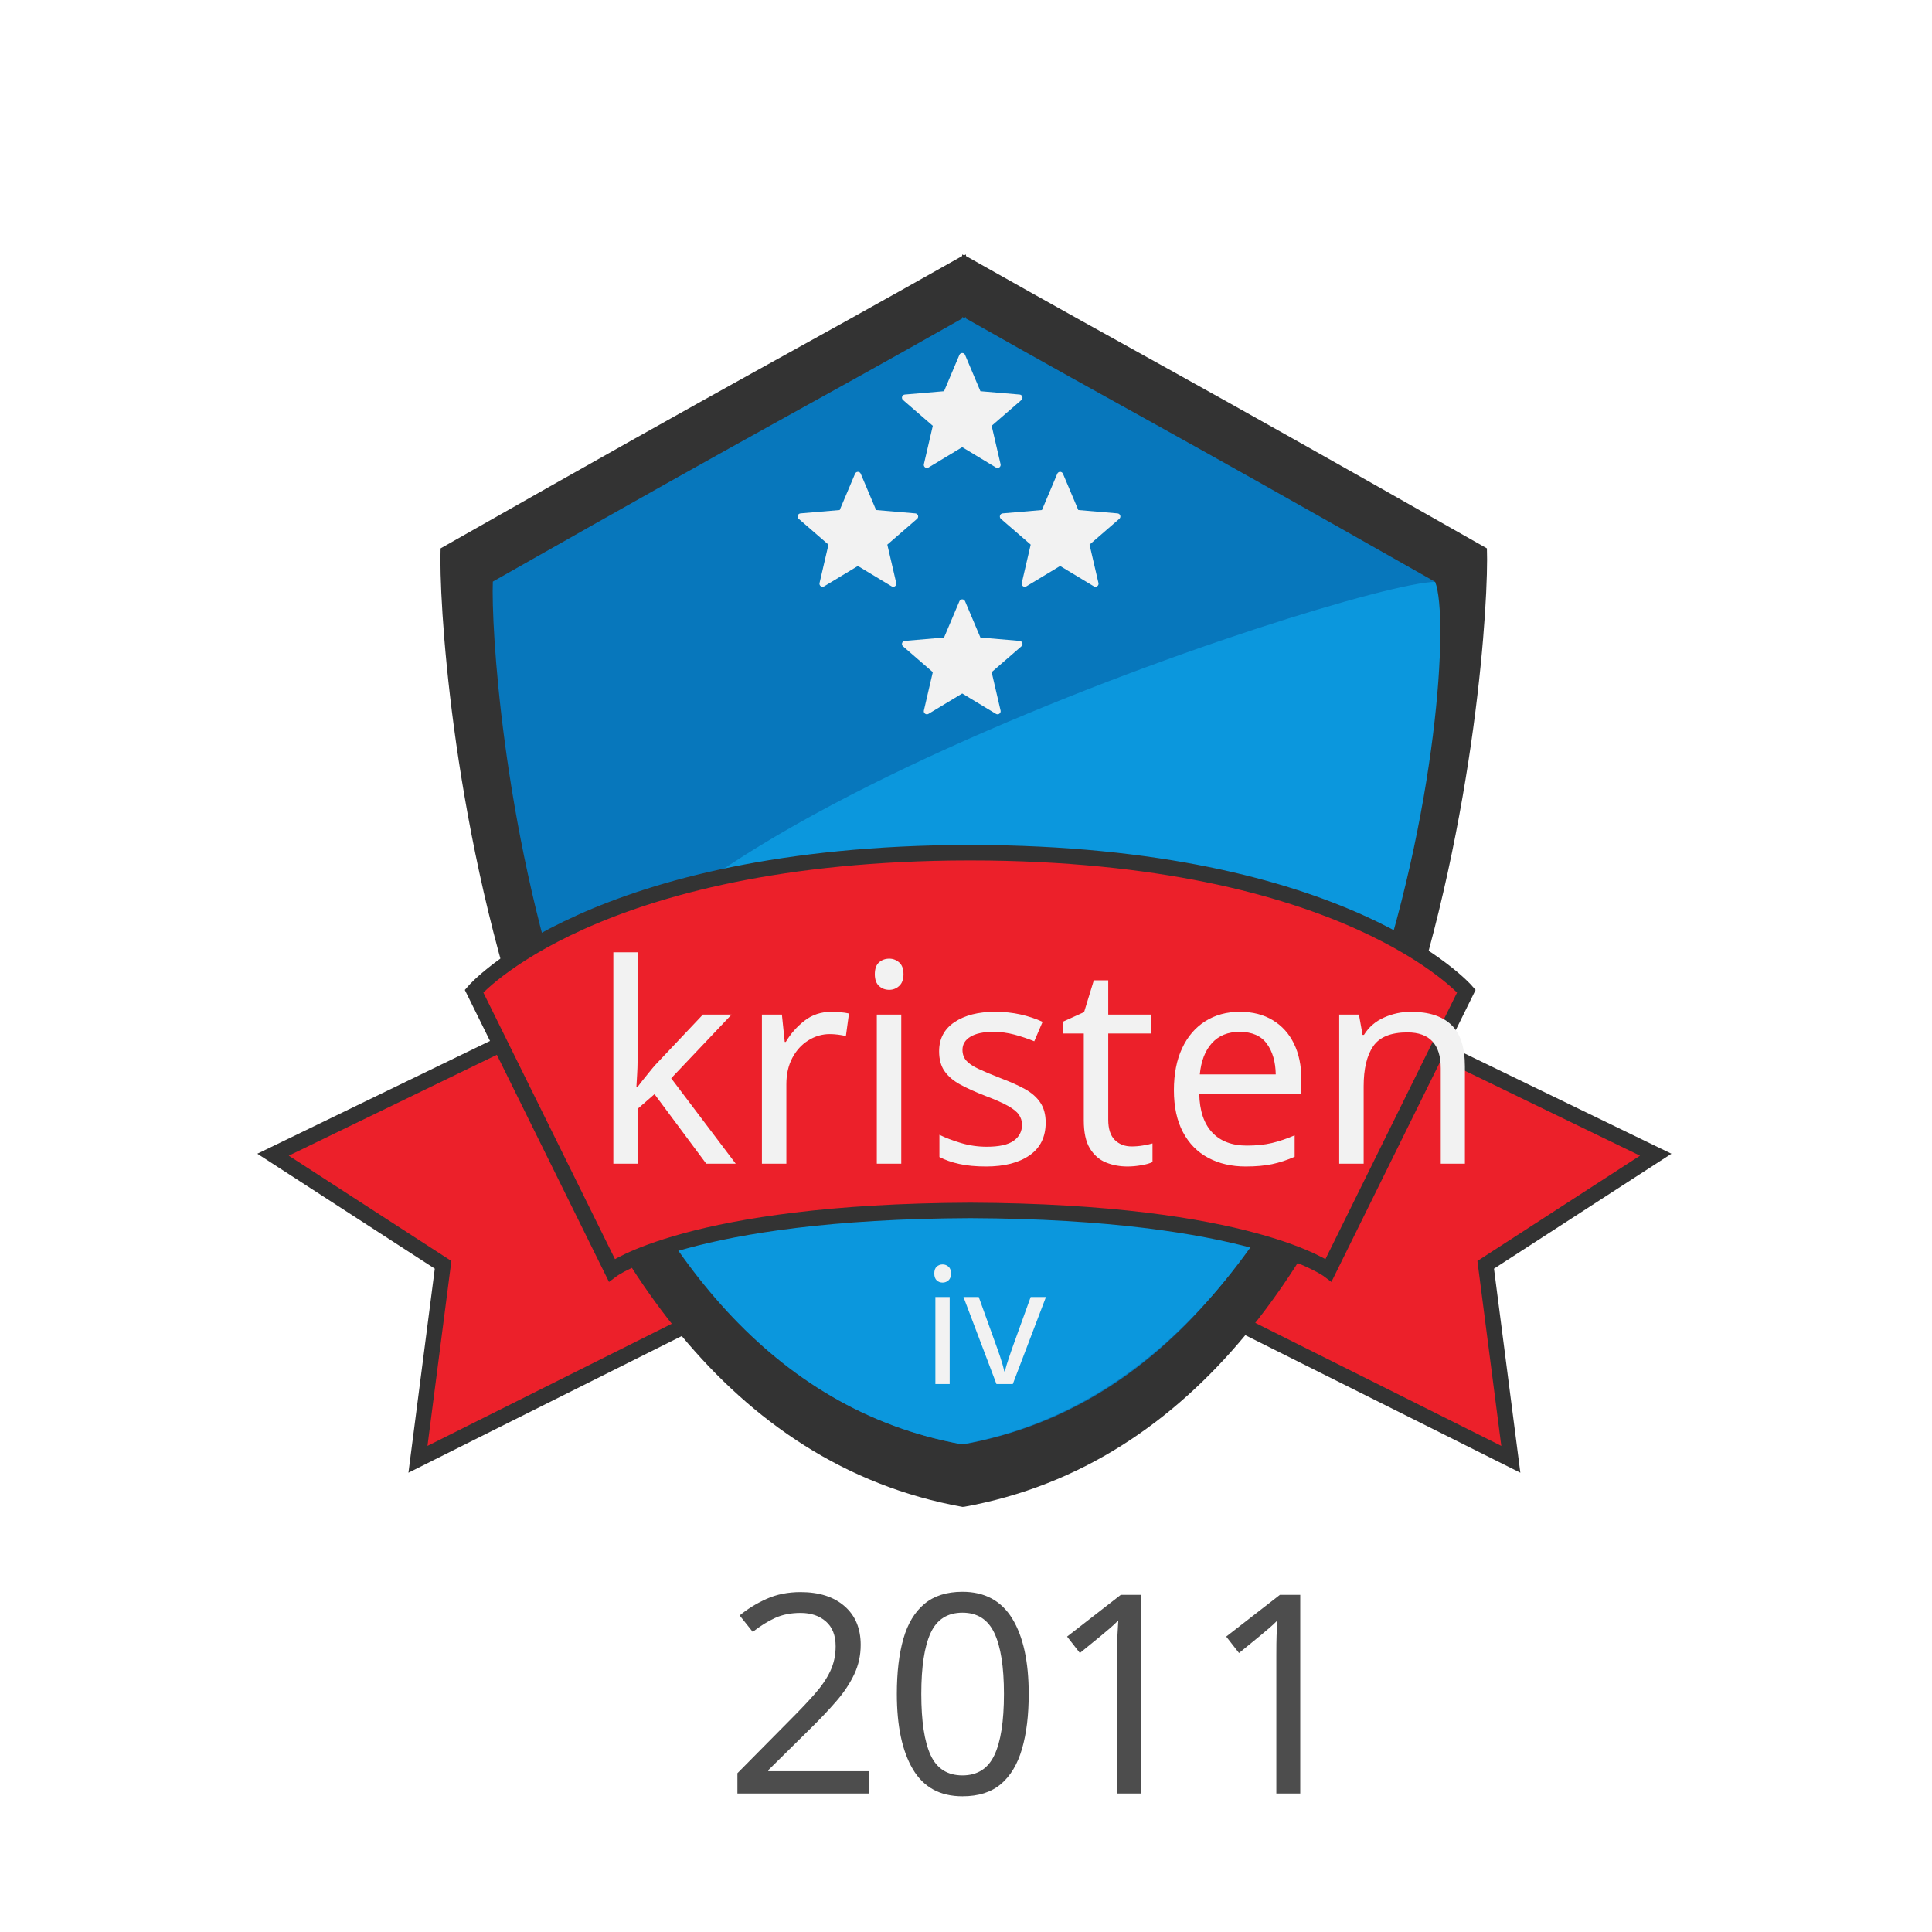
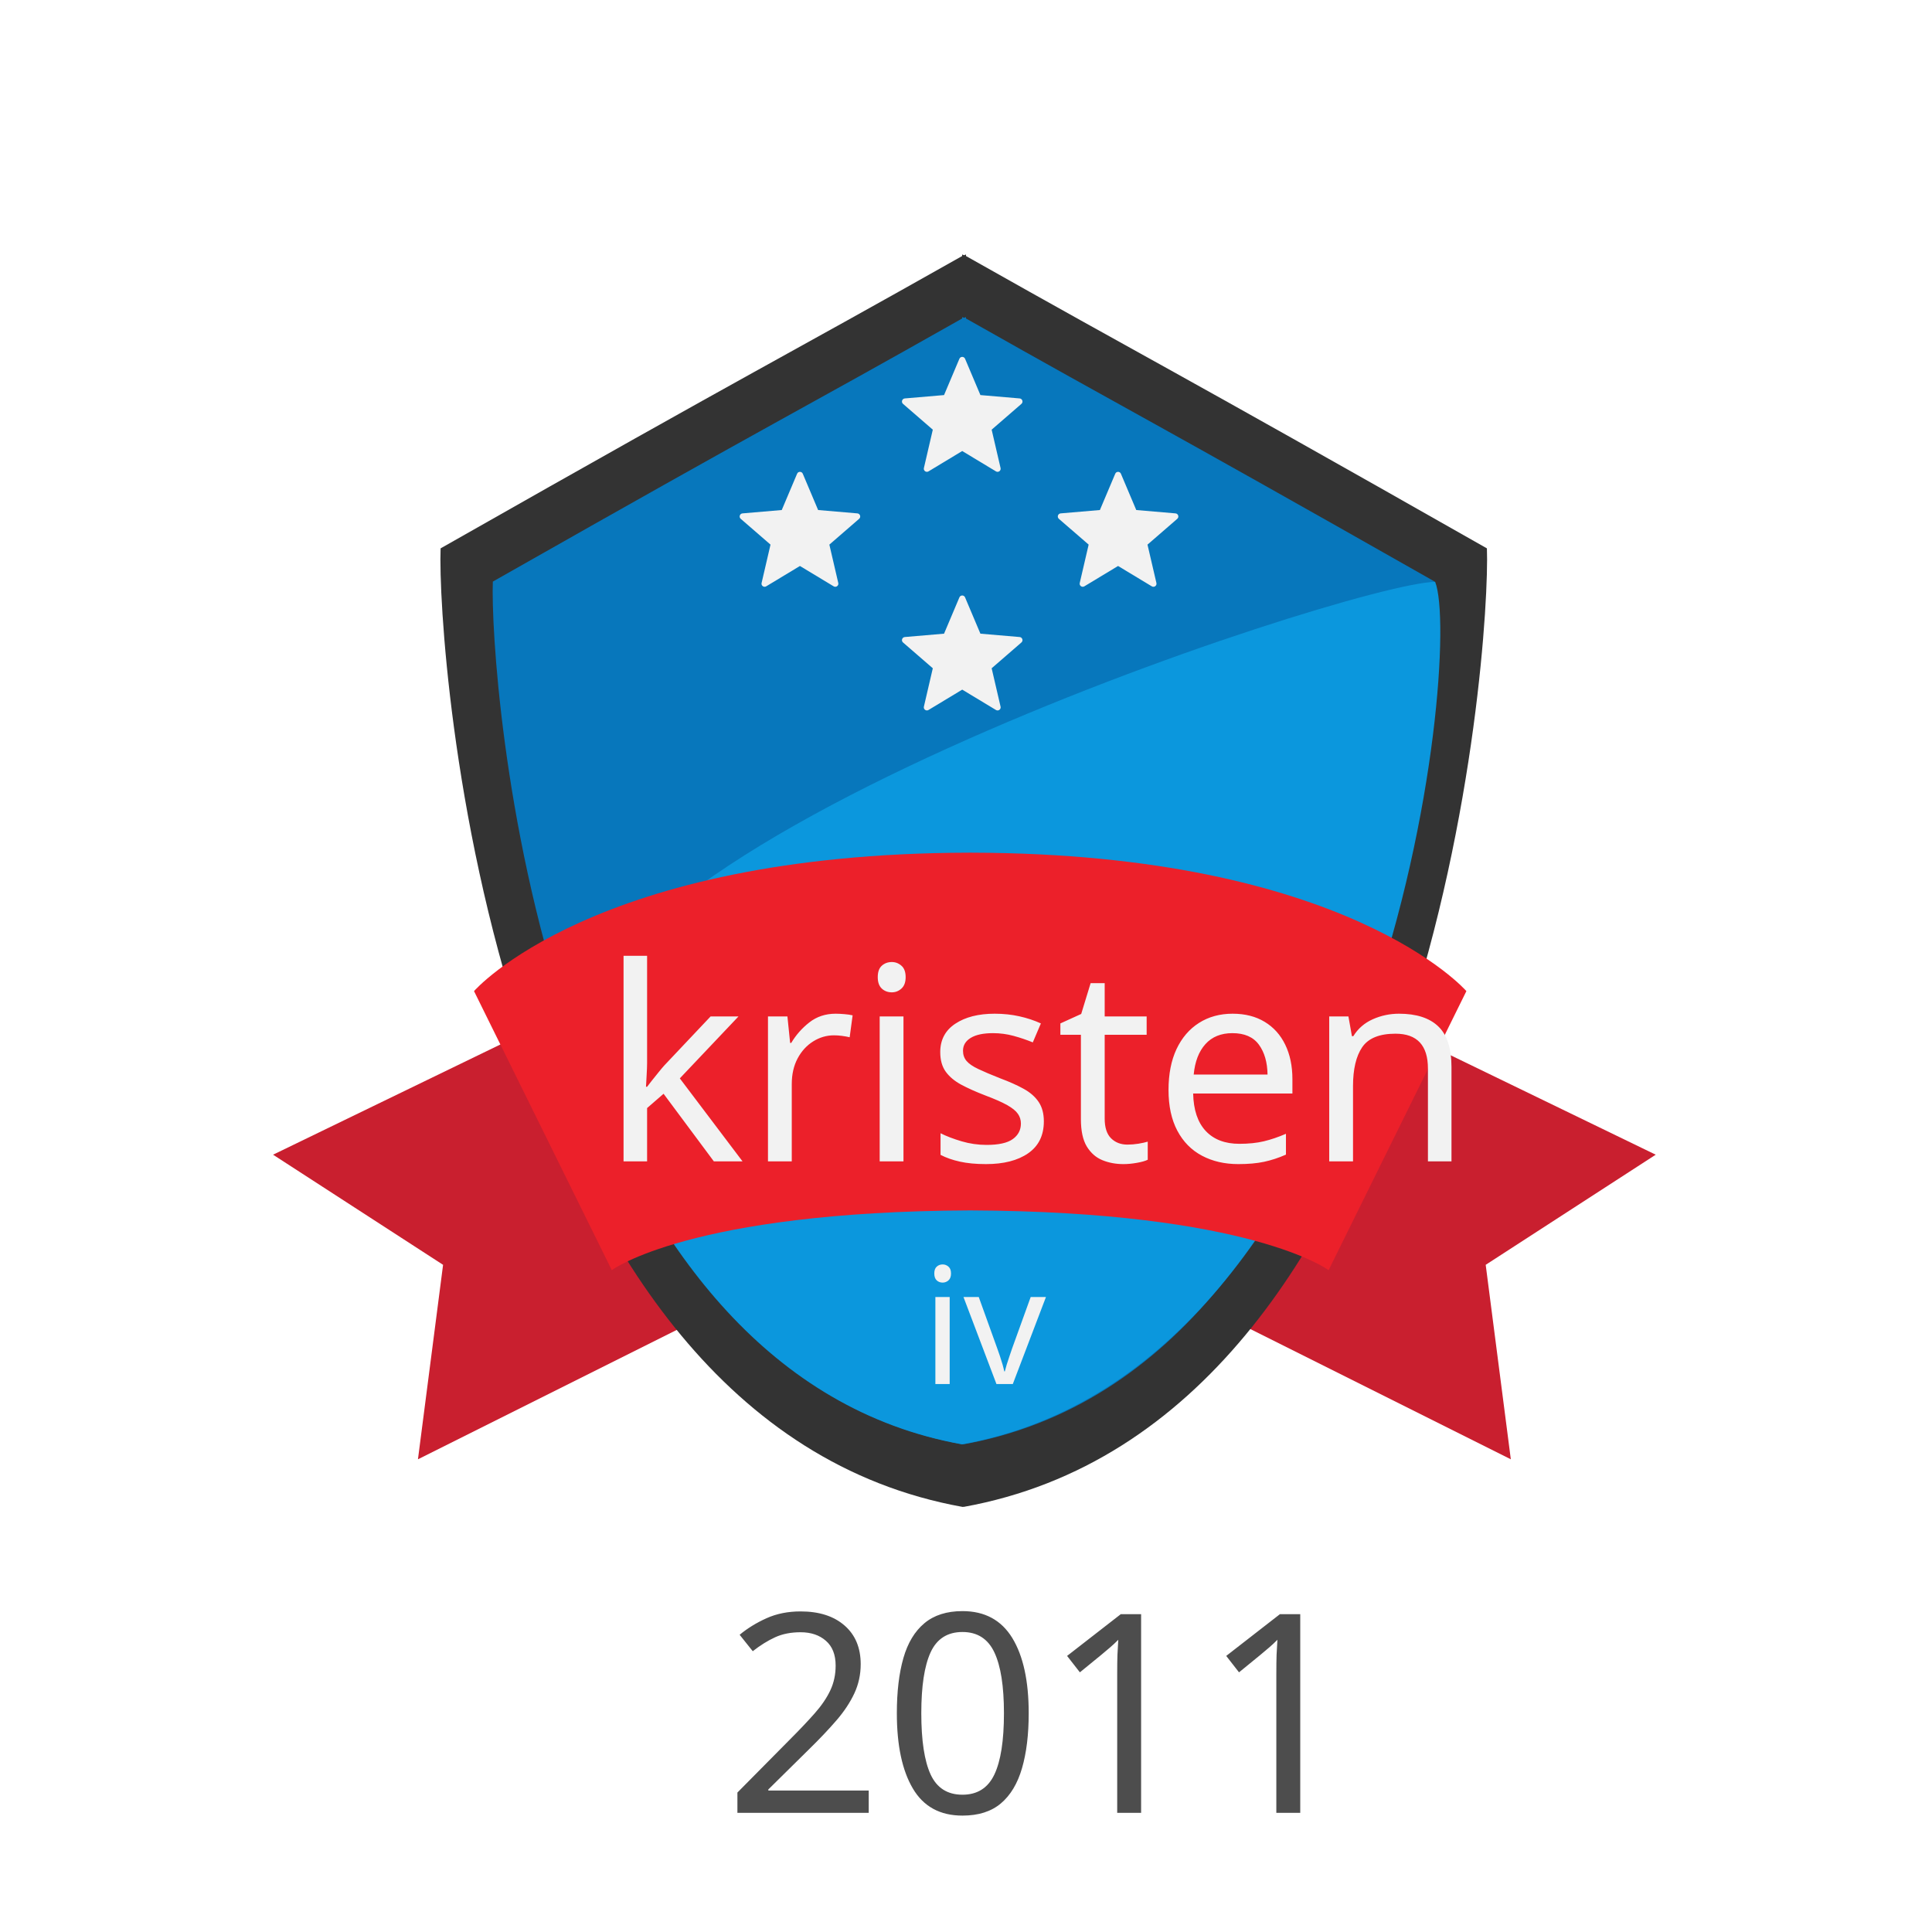
- <svg xmlns="http://www.w3.org/2000/svg" version="1.1" x="0px" y="0px" width="500px" height="500px" viewBox="-66.6 -65.833 500 500" overflow="visible" enable-background="new -66.6 -65.833 500 500" xml:space="preserve">
+ <svg xmlns="http://www.w3.org/2000/svg" version="1.1" x="0px" y="0px" width="500px" height="500px" viewBox="-70.667 -65.833 500 500" overflow="visible" enable-background="new -70.667 -65.833 500 500" xml:space="preserve">
  <defs>
</defs>
-   <polygon fill="#EC202A" stroke="#333333" stroke-width="4" stroke-miterlimit="10" points="361.899,233.001 290.734,198.5   249.067,274.167 324.4,311.833 317.898,261.501 " />
-   <polygon fill="#EC202A" stroke="#333333" stroke-width="4" stroke-miterlimit="10" points="4.067,233.001 75.232,198.5   116.899,274.167 41.566,311.833 48.068,261.501 " />
-   <path fill="#333333" d="M318.21,76.083C233.001,27.689,232.4,28.097,183.4,0.428V0c0,0.072-0.372,0.142-0.5,0.214  c-0.128-0.072-0.5-0.142-0.5-0.214v0.428c-49,27.669-49.764,27.262-134.973,75.656c-1,25.5,12.659,226.083,135.159,248.083  c-0.02-0.1,0.095-0.109,0.106,0C305.192,302.167,319.21,101.584,318.21,76.083z" />
-   <path fill="#0777BC" d="M304.701,84.684C228.012,41.129,227.4,41.496,183.4,16.594v-0.385c0,0.065-0.385,0.128-0.5,0.192  c-0.115-0.064-0.5-0.127-0.5-0.192v0.385c-44,24.902-44.767,24.535-121.455,68.09c-0.9,22.951,11.404,203.475,121.654,223.275  c-0.019-0.09,0.105-0.099,0.115,0C292.964,288.159,305.601,107.634,304.701,84.684z" />
-   <path fill="#0B97DD" d="M304.817,84.75C282.65,85.042,63.495,157.085,84.911,211.894c17.688,45.268,47.569,87.108,97.438,96.064  c-0.019-0.09-0.02-0.099-0.01,0C292.589,288.159,312.025,103.042,304.817,84.75z" />
-   <path fill="#EC202A" stroke="#333333" stroke-width="4" stroke-miterlimit="10" d="M312.9,190.667c0,0-30.801-35.625-128-35.827  c0,0,0-0.005,0-0.005c-0.139,0-0.273,0.002-0.412,0.002c-0.138,0-0.273-0.002-0.412-0.002c0,0,0,0.004,0,0.005  c-97.2,0.202-128,35.827-128,35.827l35.66,72.217c0,0,20.122-15.179,92.752-15.465c72.63,0.286,92.752,15.465,92.752,15.465  L312.9,190.667z" />
-   <rect x="83.9" y="258.752" fill="none" width="204.5" height="55.414" />
-   <text transform="matrix(1 0 0 1 171.9121 292.3521)" fill="#F2F2F2" font-family="'NBADetroitPistons'" font-size="42">iv</text>
+   <polygon fill="#C91F2F" points="357.832,233.001 286.667,198.5 245,274.167 320.333,311.833 313.831,261.501 " />
+   <polygon fill="#C91F2F" points="0,233.001 71.165,198.5 112.832,274.167 37.499,311.833 44.001,261.501 " />
+   <path fill="#333333" d="M314.144,76.083c-85.209-48.394-85.811-47.986-134.811-75.656V0c0,0.072-0.372,0.142-0.5,0.214  c-0.128-0.072-0.5-0.142-0.5-0.214v0.428c-49,27.669-49.764,27.262-134.973,75.656c-1,25.5,12.659,226.083,135.159,248.083  c-0.02-0.1,0.095-0.109,0.106,0C301.125,302.167,315.144,101.584,314.144,76.083z" />
+   <path fill="#0777BC" d="M300.634,84.684c-76.688-43.555-77.301-43.188-121.301-68.09v-0.385c0,0.065-0.385,0.128-0.5,0.192  c-0.115-0.064-0.5-0.127-0.5-0.192v0.385c-44,24.902-44.767,24.535-121.455,68.09c-0.9,22.951,11.404,203.475,121.654,223.275  c-0.019-0.09,0.105-0.099,0.115,0C288.897,288.159,301.534,107.634,300.634,84.684z" />
+   <path fill="#0B97DD" d="M300.75,84.75c-22.167,0.292-241.322,72.336-219.906,127.145c17.688,45.268,47.569,87.108,97.438,96.064  c-0.019-0.09-0.02-0.099-0.01,0C288.522,288.159,307.958,103.042,300.75,84.75z" />
+   <path fill="#EC202A" d="M308.833,190.667c0,0-30.801-35.625-128-35.827v-0.005c-0.139,0-0.273,0.002-0.412,0.002  c-0.138,0-0.273-0.002-0.412-0.002v0.005c-97.2,0.202-128,35.827-128,35.827l35.66,72.217c0,0,20.122-15.179,92.752-15.465  c72.63,0.286,92.752,15.465,92.752,15.465L308.833,190.667z" />
+   <rect x="79.833" y="258.752" fill="none" width="204.5" height="55.414" />
+   <text transform="matrix(1 0 0 1 167.8452 292.3521)" fill="#F2F2F2" font-family="'NBADetroitPistons'" font-size="42">iv</text>
  <g>
-     <rect x="77.578" y="177.734" fill="none" width="219.322" height="73.433" />
-     <text transform="matrix(1 0 0 1 86.0088 235.3325)" fill="#F2F2F2" font-family="'NBADetroitPistons'" font-size="72">kristen</text>
+     <rect x="73.511" y="178.734" fill="none" width="219.322" height="73.433" />
+     <text transform="matrix(1 0 0 1 84.7534 234.7329)" fill="#F2F2F2" font-family="'NBADetroitPistons'" font-size="70">kristen</text>
  </g>
  <g>
-     <rect x="72.578" y="340.725" fill="none" width="219.322" height="73.433" />
-     <text transform="matrix(1 0 0 1 120.7881 398.3247)" fill="#4D4D4D" font-family="'NBADetroitPistons'" font-size="72">2011</text>
+     <rect x="68.511" y="345.725" fill="none" width="219.322" height="73.433" />
+     <text transform="matrix(1 0 0 1 116.7212 403.3247)" fill="#4D4D4D" font-family="'NBADetroitPistons'" font-size="72">2011</text>
  </g>
-   <path fill="#F2F2F2" d="M156.159,56.77l3.971,9.392l10.158,0.868c0.703,0.062,0.992,0.947,0.453,1.407l-7.703,6.677l2.307,9.931  c0.166,0.688-0.586,1.235-1.188,0.867l-8.734-5.27l-8.733,5.27c-0.603,0.36-1.353-0.18-1.19-0.867l2.307-9.931l-7.71-6.677  c-0.531-0.468-0.243-1.345,0.462-1.407l10.157-0.868l3.972-9.392C154.962,56.115,155.884,56.115,156.159,56.77L156.159,56.77z   M156.159,56.77" />
-   <path fill="#F2F2F2" d="M208.492,56.77l3.971,9.392l10.158,0.868c0.703,0.062,0.992,0.947,0.453,1.407l-7.703,6.677l2.307,9.931  c0.166,0.688-0.586,1.235-1.188,0.867l-8.733-5.27l-8.733,5.27c-0.603,0.36-1.354-0.18-1.189-0.867l2.307-9.931l-7.71-6.677  c-0.53-0.468-0.243-1.345,0.462-1.407l10.157-0.868l3.972-9.392C207.295,56.115,208.217,56.115,208.492,56.77L208.492,56.77z   M208.492,56.77" />
-   <path fill="#F2F2F2" d="M183.159,89.77l3.971,9.392l10.158,0.868c0.703,0.062,0.992,0.947,0.453,1.407l-7.703,6.677l2.307,9.931  c0.166,0.688-0.586,1.235-1.188,0.867l-8.733-5.27l-8.733,5.27c-0.603,0.36-1.354-0.18-1.189-0.867l2.307-9.931l-7.71-6.677  c-0.53-0.468-0.243-1.345,0.462-1.407l10.157-0.868l3.972-9.392C181.962,89.115,182.884,89.115,183.159,89.77L183.159,89.77z   M183.159,89.77" />
-   <path fill="#F2F2F2" d="M183.159,26.02l3.971,9.392l10.158,0.868c0.703,0.062,0.992,0.947,0.453,1.407l-7.703,6.677l2.307,9.931  c0.166,0.688-0.586,1.235-1.188,0.867l-8.733-5.27l-8.733,5.27c-0.603,0.36-1.354-0.18-1.189-0.867l2.307-9.931l-7.71-6.677  c-0.53-0.468-0.243-1.345,0.462-1.407l10.157-0.868l3.972-9.392C181.962,25.365,182.884,25.365,183.159,26.02L183.159,26.02z   M183.159,26.02" />
+   <path fill="#F2F2F2" d="M137.092,56.77l3.971,9.392l10.158,0.868c0.703,0.062,0.992,0.947,0.453,1.407l-7.703,6.677l2.307,9.931  c0.166,0.688-0.586,1.235-1.188,0.867l-8.734-5.27l-8.733,5.27c-0.603,0.36-1.353-0.18-1.19-0.867l2.307-9.931l-7.71-6.677  c-0.531-0.468-0.243-1.345,0.462-1.407l10.157-0.868l3.972-9.392C135.896,56.115,136.817,56.115,137.092,56.77L137.092,56.77z   M137.092,56.77" />
+   <path fill="#F2F2F2" d="M219.425,56.77l3.971,9.392l10.158,0.868c0.703,0.062,0.992,0.947,0.453,1.407l-7.703,6.677l2.307,9.931  c0.166,0.688-0.586,1.235-1.188,0.867l-8.733-5.27l-8.733,5.27c-0.603,0.36-1.354-0.18-1.189-0.867l2.307-9.931l-7.71-6.677  c-0.53-0.468-0.243-1.345,0.462-1.407l10.157-0.868l3.972-9.392C218.229,56.115,219.15,56.115,219.425,56.77L219.425,56.77z   M219.425,56.77" />
+   <path fill="#F2F2F2" d="M179.092,88.77l3.971,9.392l10.158,0.868c0.703,0.062,0.992,0.947,0.453,1.407l-7.703,6.677l2.307,9.931  c0.166,0.688-0.586,1.235-1.188,0.867l-8.733-5.27l-8.733,5.27c-0.603,0.36-1.354-0.18-1.189-0.867l2.307-9.931l-7.71-6.677  c-0.53-0.468-0.243-1.345,0.462-1.407l10.157-0.868l3.972-9.392C177.896,88.115,178.817,88.115,179.092,88.77L179.092,88.77z   M179.092,88.77" />
+   <path fill="#F2F2F2" d="M179.092,27.02l3.971,9.392l10.158,0.868c0.703,0.062,0.992,0.947,0.453,1.407l-7.703,6.677l2.307,9.931  c0.166,0.688-0.586,1.235-1.188,0.867l-8.733-5.27l-8.733,5.27c-0.603,0.36-1.354-0.18-1.189-0.867l2.307-9.931l-7.71-6.677  c-0.53-0.468-0.243-1.345,0.462-1.407l10.157-0.868l3.972-9.392C177.896,26.365,178.817,26.365,179.092,27.02L179.092,27.02z   M179.092,27.02" />
</svg>
